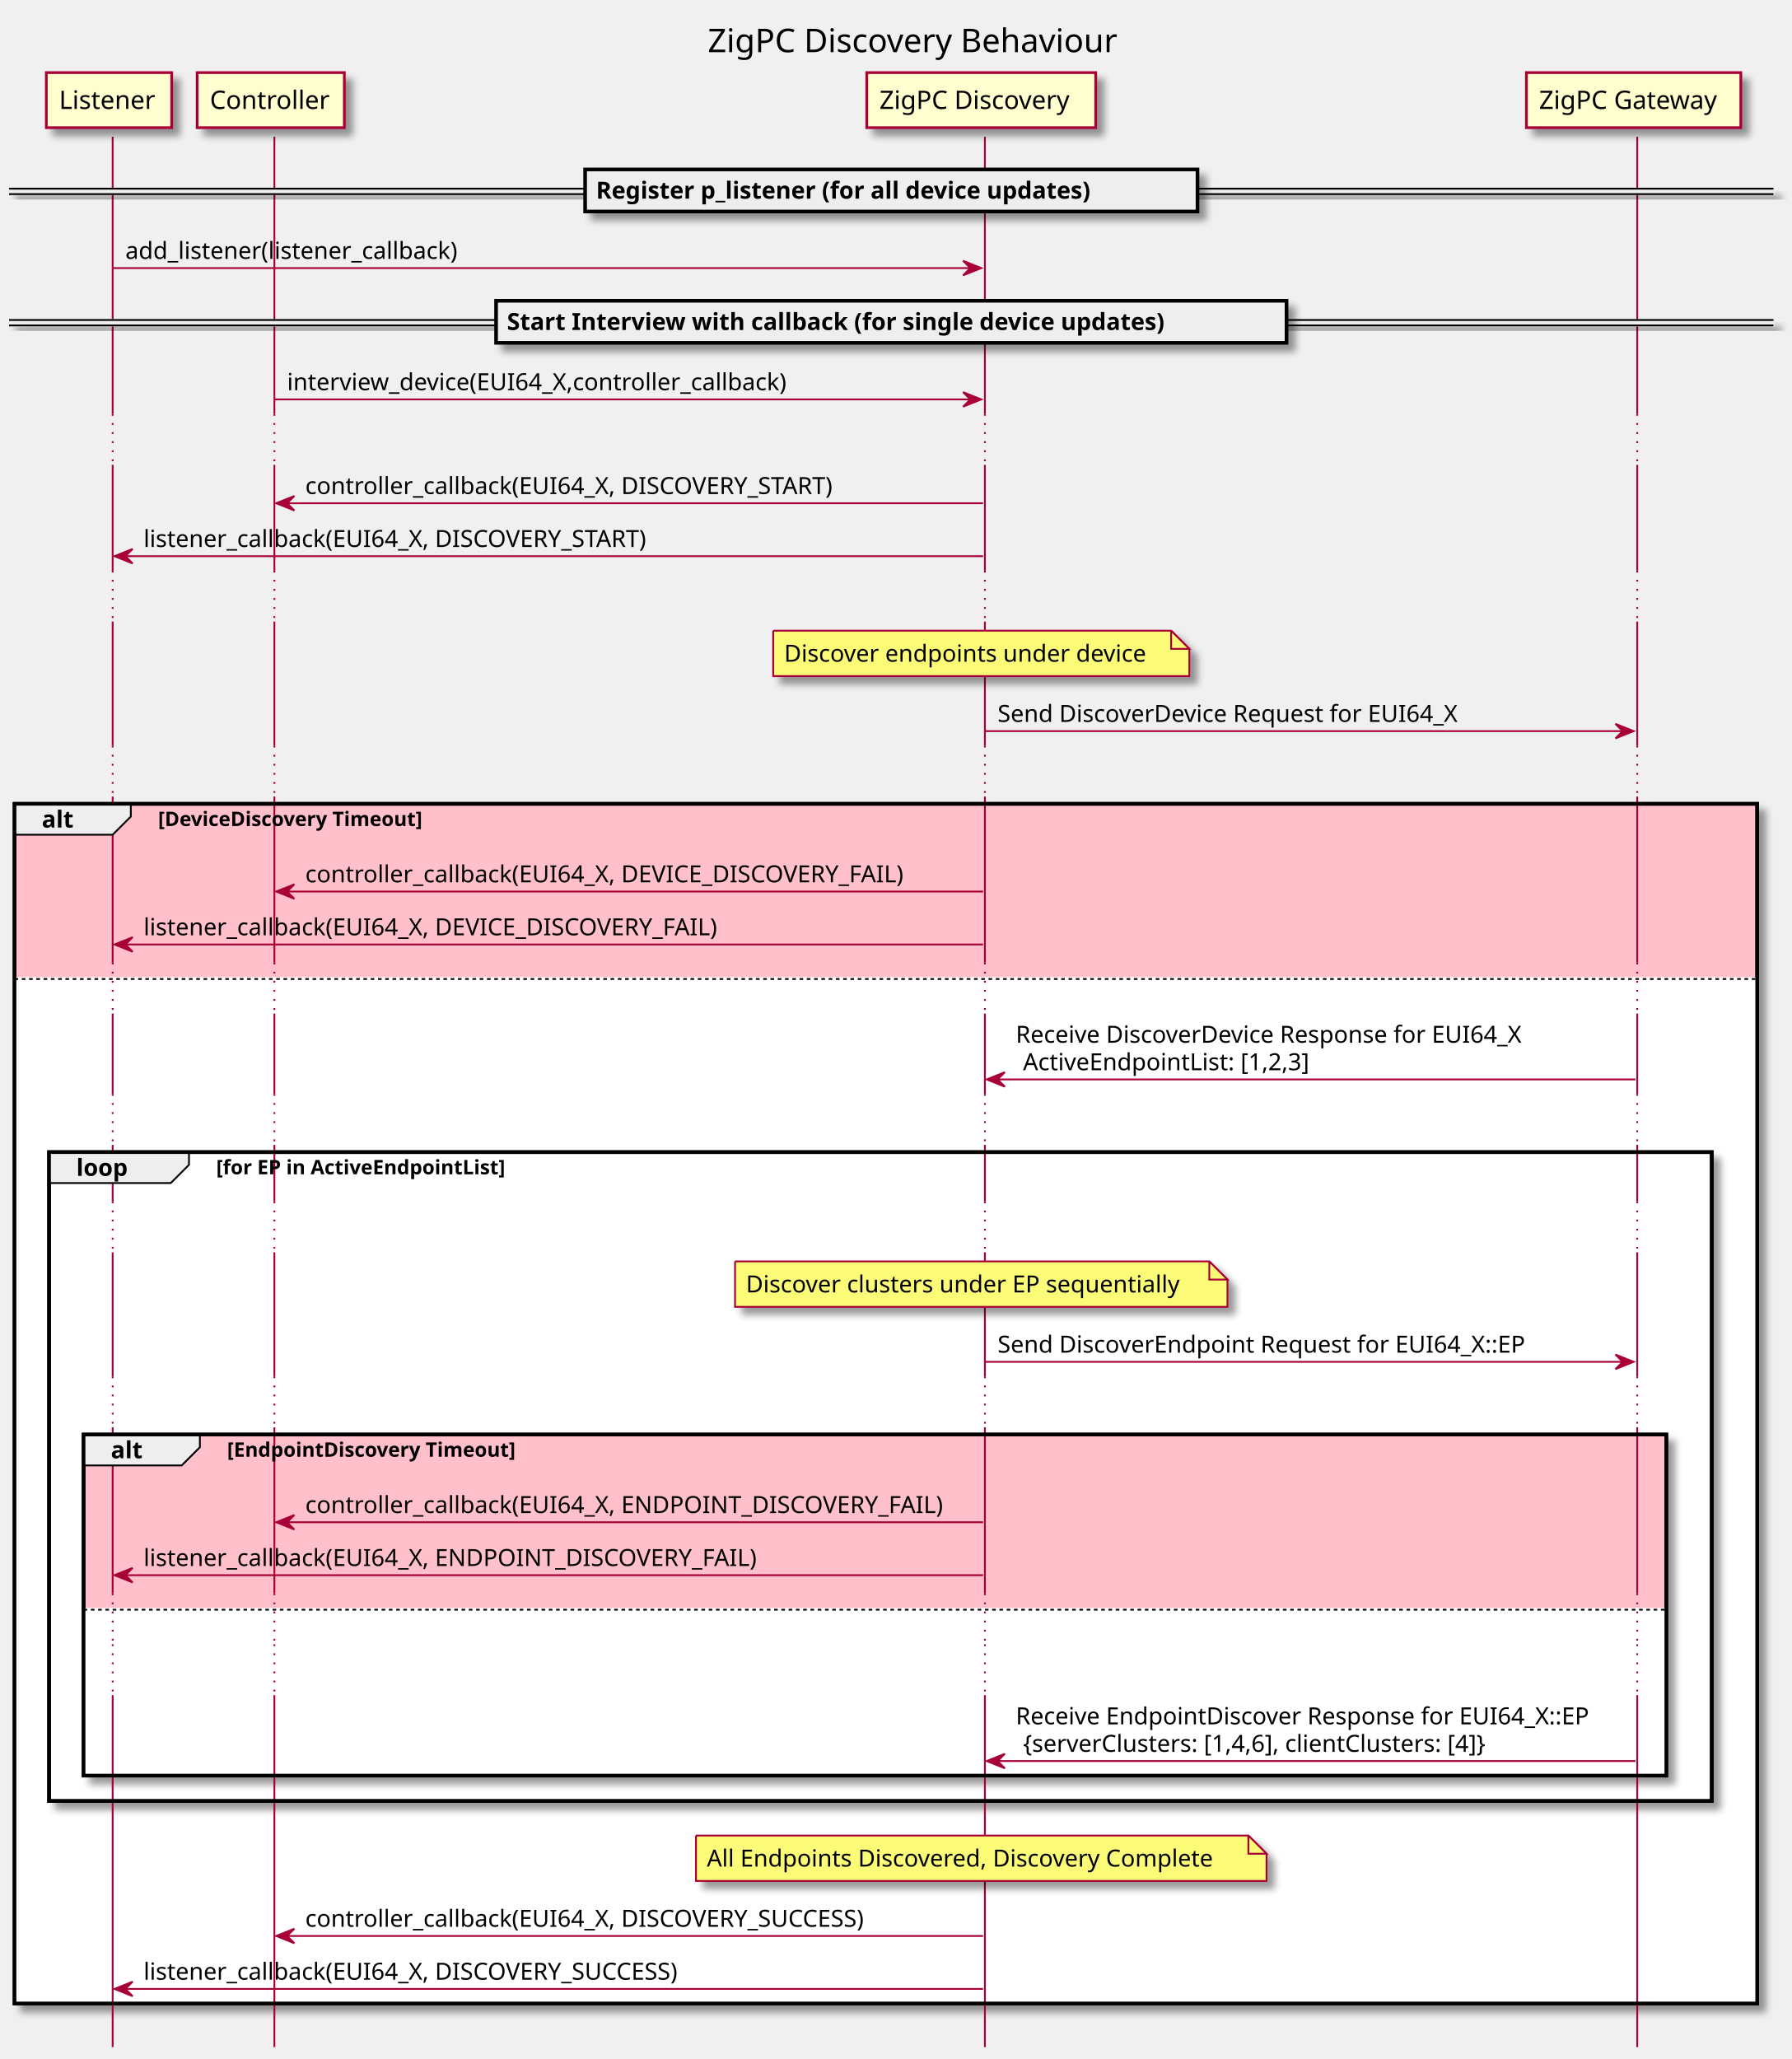
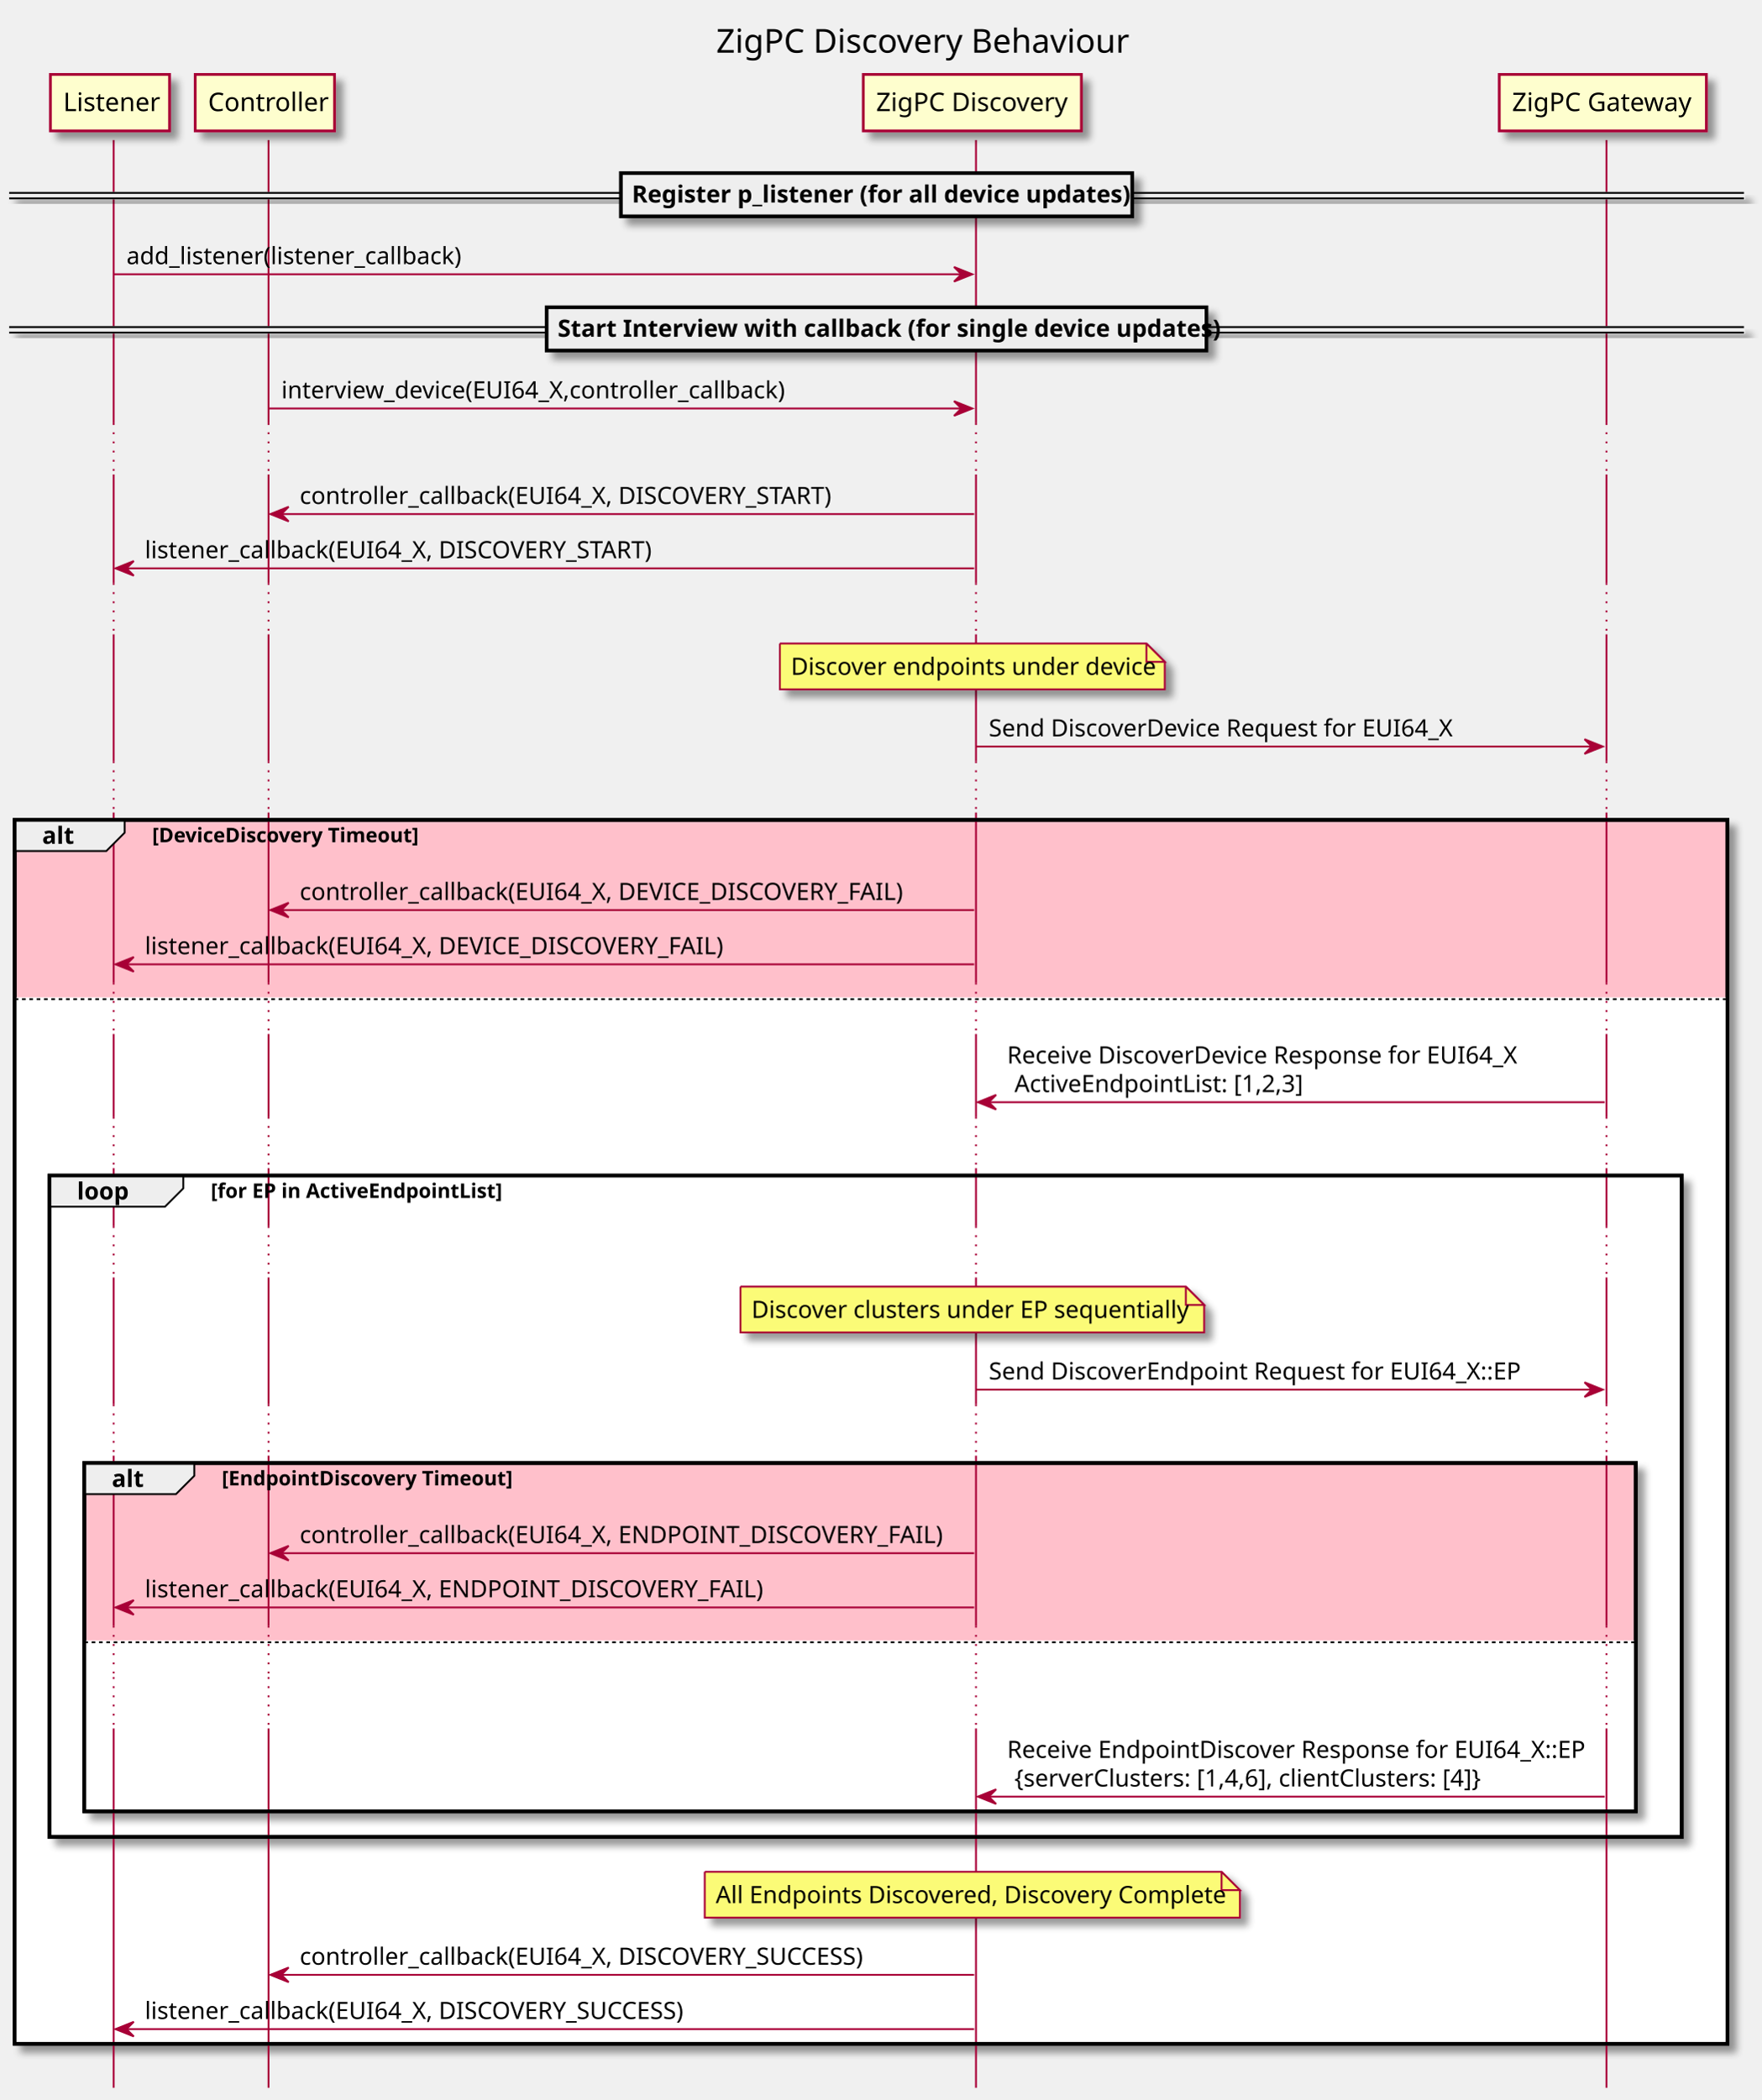
- <svg xmlns="http://www.w3.org/2000/svg" contentScriptType="application/ecmascript" contentStyleType="text/css" height="1133px" preserveAspectRatio="none" style="width:986px;height:1133px;background:#FFFFFF;" version="1.1" viewBox="0 0 986 1133" width="986px" zoomAndPan="magnify">
+ <svg xmlns="http://www.w3.org/2000/svg" contentScriptType="application/ecmascript" contentStyleType="text/css" height="1145px" preserveAspectRatio="none" style="width:961px;height:1145px;background:#FFFFFF;" version="1.1" viewBox="0 0 961 1145" width="961px" zoomAndPan="magnify">
  <defs>
    <filter height="300%" id="fnkoypq2m9jnh" width="300%" x="-1" y="-1">
      <feGaussianBlur result="blurOut" stdDeviation="2.0" />
      <feColorMatrix in="blurOut" result="blurOut2" type="matrix" values="0 0 0 0 0 0 0 0 0 0 0 0 0 0 0 0 0 0 .4 0" />
      <feOffset dx="4.0" dy="4.0" in="blurOut2" result="blurOut3" />
      <feBlend in="SourceGraphic" in2="blurOut3" mode="normal" />
    </filter>
  </defs>
  <g>
-     <text fill="#000000" font-family="sans-serif" font-size="18" lengthAdjust="spacing" textLength="243" x="389.5" y="28.708">ZigPC Discovery Behaviour</text>
-     <rect fill="#FFC0CB" filter="url(#fnkoypq2m9jnh)" height="660.125" style="stroke:#000000;stroke-width:2.0;" width="959" x="8" y="442.312" />
-     <rect fill="#FFFFFF" height="564.727" style="stroke:none;stroke-width:1.0;" width="959" x="8" y="537.711" />
-     <rect fill="#FFFFFF" filter="url(#fnkoypq2m9jnh)" height="357.062" style="stroke:#000000;stroke-width:2.0;" width="915" x="27" y="633.977" />
-     <rect fill="#FFC0CB" filter="url(#fnkoypq2m9jnh)" height="187.664" style="stroke:#000000;stroke-width:2.0;" width="871" x="46" y="789.375" />
-     <rect fill="#FFFFFF" height="92.266" style="stroke:none;stroke-width:1.0;" width="871" x="46" y="884.773" />
-     <line style="stroke:#A80036;stroke-width:1.0;" x1="62" x2="62" y1="75.25" y2="227.781" />
-     <line style="stroke:#A80036;stroke-width:1.0;stroke-dasharray:1.0,4.0;" x1="62" x2="62" y1="227.781" y2="255.781" />
-     <line style="stroke:#A80036;stroke-width:1.0;" x1="62" x2="62" y1="255.781" y2="314.047" />
-     <line style="stroke:#A80036;stroke-width:1.0;stroke-dasharray:1.0,4.0;" x1="62" x2="62" y1="314.047" y2="342.047" />
-     <line style="stroke:#A80036;stroke-width:1.0;" x1="62" x2="62" y1="342.047" y2="410.312" />
-     <line style="stroke:#A80036;stroke-width:1.0;stroke-dasharray:1.0,4.0;" x1="62" x2="62" y1="410.312" y2="438.312" />
-     <line style="stroke:#A80036;stroke-width:1.0;" x1="62" x2="62" y1="438.312" y2="529.711" />
-     <line style="stroke:#A80036;stroke-width:1.0;stroke-dasharray:1.0,4.0;" x1="62" x2="62" y1="529.711" y2="557.711" />
-     <line style="stroke:#A80036;stroke-width:1.0;" x1="62" x2="62" y1="557.711" y2="601.977" />
-     <line style="stroke:#A80036;stroke-width:1.0;stroke-dasharray:1.0,4.0;" x1="62" x2="62" y1="601.977" y2="629.977" />
-     <line style="stroke:#A80036;stroke-width:1.0;" x1="62" x2="62" y1="629.977" y2="661.109" />
-     <line style="stroke:#A80036;stroke-width:1.0;stroke-dasharray:1.0,4.0;" x1="62" x2="62" y1="661.109" y2="689.109" />
-     <line style="stroke:#A80036;stroke-width:1.0;" x1="62" x2="62" y1="689.109" y2="757.375" />
-     <line style="stroke:#A80036;stroke-width:1.0;stroke-dasharray:1.0,4.0;" x1="62" x2="62" y1="757.375" y2="785.375" />
-     <line style="stroke:#A80036;stroke-width:1.0;" x1="62" x2="62" y1="785.375" y2="876.773" />
-     <line style="stroke:#A80036;stroke-width:1.0;stroke-dasharray:1.0,4.0;" x1="62" x2="62" y1="876.773" y2="904.773" />
-     <line style="stroke:#A80036;stroke-width:1.0;stroke-dasharray:1.0,4.0;" x1="62" x2="62" y1="904.773" y2="932.773" />
-     <line style="stroke:#A80036;stroke-width:1.0;" x1="62" x2="62" y1="932.773" y2="1126.438" />
-     <line style="stroke:#A80036;stroke-width:1.0;" x1="151" x2="151" y1="75.25" y2="227.781" />
-     <line style="stroke:#A80036;stroke-width:1.0;stroke-dasharray:1.0,4.0;" x1="151" x2="151" y1="227.781" y2="255.781" />
-     <line style="stroke:#A80036;stroke-width:1.0;" x1="151" x2="151" y1="255.781" y2="314.047" />
-     <line style="stroke:#A80036;stroke-width:1.0;stroke-dasharray:1.0,4.0;" x1="151" x2="151" y1="314.047" y2="342.047" />
-     <line style="stroke:#A80036;stroke-width:1.0;" x1="151" x2="151" y1="342.047" y2="410.312" />
-     <line style="stroke:#A80036;stroke-width:1.0;stroke-dasharray:1.0,4.0;" x1="151" x2="151" y1="410.312" y2="438.312" />
-     <line style="stroke:#A80036;stroke-width:1.0;" x1="151" x2="151" y1="438.312" y2="529.711" />
-     <line style="stroke:#A80036;stroke-width:1.0;stroke-dasharray:1.0,4.0;" x1="151" x2="151" y1="529.711" y2="557.711" />
-     <line style="stroke:#A80036;stroke-width:1.0;" x1="151" x2="151" y1="557.711" y2="601.977" />
-     <line style="stroke:#A80036;stroke-width:1.0;stroke-dasharray:1.0,4.0;" x1="151" x2="151" y1="601.977" y2="629.977" />
-     <line style="stroke:#A80036;stroke-width:1.0;" x1="151" x2="151" y1="629.977" y2="661.109" />
-     <line style="stroke:#A80036;stroke-width:1.0;stroke-dasharray:1.0,4.0;" x1="151" x2="151" y1="661.109" y2="689.109" />
-     <line style="stroke:#A80036;stroke-width:1.0;" x1="151" x2="151" y1="689.109" y2="757.375" />
-     <line style="stroke:#A80036;stroke-width:1.0;stroke-dasharray:1.0,4.0;" x1="151" x2="151" y1="757.375" y2="785.375" />
-     <line style="stroke:#A80036;stroke-width:1.0;" x1="151" x2="151" y1="785.375" y2="876.773" />
-     <line style="stroke:#A80036;stroke-width:1.0;stroke-dasharray:1.0,4.0;" x1="151" x2="151" y1="876.773" y2="904.773" />
-     <line style="stroke:#A80036;stroke-width:1.0;stroke-dasharray:1.0,4.0;" x1="151" x2="151" y1="904.773" y2="932.773" />
-     <line style="stroke:#A80036;stroke-width:1.0;" x1="151" x2="151" y1="932.773" y2="1126.438" />
-     <line style="stroke:#A80036;stroke-width:1.0;" x1="542" x2="542" y1="75.25" y2="227.781" />
-     <line style="stroke:#A80036;stroke-width:1.0;stroke-dasharray:1.0,4.0;" x1="542" x2="542" y1="227.781" y2="255.781" />
-     <line style="stroke:#A80036;stroke-width:1.0;" x1="542" x2="542" y1="255.781" y2="314.047" />
-     <line style="stroke:#A80036;stroke-width:1.0;stroke-dasharray:1.0,4.0;" x1="542" x2="542" y1="314.047" y2="342.047" />
-     <line style="stroke:#A80036;stroke-width:1.0;" x1="542" x2="542" y1="342.047" y2="410.312" />
-     <line style="stroke:#A80036;stroke-width:1.0;stroke-dasharray:1.0,4.0;" x1="542" x2="542" y1="410.312" y2="438.312" />
-     <line style="stroke:#A80036;stroke-width:1.0;" x1="542" x2="542" y1="438.312" y2="529.711" />
-     <line style="stroke:#A80036;stroke-width:1.0;stroke-dasharray:1.0,4.0;" x1="542" x2="542" y1="529.711" y2="557.711" />
-     <line style="stroke:#A80036;stroke-width:1.0;" x1="542" x2="542" y1="557.711" y2="601.977" />
-     <line style="stroke:#A80036;stroke-width:1.0;stroke-dasharray:1.0,4.0;" x1="542" x2="542" y1="601.977" y2="629.977" />
-     <line style="stroke:#A80036;stroke-width:1.0;" x1="542" x2="542" y1="629.977" y2="661.109" />
-     <line style="stroke:#A80036;stroke-width:1.0;stroke-dasharray:1.0,4.0;" x1="542" x2="542" y1="661.109" y2="689.109" />
-     <line style="stroke:#A80036;stroke-width:1.0;" x1="542" x2="542" y1="689.109" y2="757.375" />
-     <line style="stroke:#A80036;stroke-width:1.0;stroke-dasharray:1.0,4.0;" x1="542" x2="542" y1="757.375" y2="785.375" />
-     <line style="stroke:#A80036;stroke-width:1.0;" x1="542" x2="542" y1="785.375" y2="876.773" />
-     <line style="stroke:#A80036;stroke-width:1.0;stroke-dasharray:1.0,4.0;" x1="542" x2="542" y1="876.773" y2="904.773" />
-     <line style="stroke:#A80036;stroke-width:1.0;stroke-dasharray:1.0,4.0;" x1="542" x2="542" y1="904.773" y2="932.773" />
-     <line style="stroke:#A80036;stroke-width:1.0;" x1="542" x2="542" y1="932.773" y2="1126.438" />
-     <line style="stroke:#A80036;stroke-width:1.0;" x1="901" x2="901" y1="75.25" y2="227.781" />
-     <line style="stroke:#A80036;stroke-width:1.0;stroke-dasharray:1.0,4.0;" x1="901" x2="901" y1="227.781" y2="255.781" />
-     <line style="stroke:#A80036;stroke-width:1.0;" x1="901" x2="901" y1="255.781" y2="314.047" />
-     <line style="stroke:#A80036;stroke-width:1.0;stroke-dasharray:1.0,4.0;" x1="901" x2="901" y1="314.047" y2="342.047" />
-     <line style="stroke:#A80036;stroke-width:1.0;" x1="901" x2="901" y1="342.047" y2="410.312" />
-     <line style="stroke:#A80036;stroke-width:1.0;stroke-dasharray:1.0,4.0;" x1="901" x2="901" y1="410.312" y2="438.312" />
-     <line style="stroke:#A80036;stroke-width:1.0;" x1="901" x2="901" y1="438.312" y2="529.711" />
-     <line style="stroke:#A80036;stroke-width:1.0;stroke-dasharray:1.0,4.0;" x1="901" x2="901" y1="529.711" y2="557.711" />
-     <line style="stroke:#A80036;stroke-width:1.0;" x1="901" x2="901" y1="557.711" y2="601.977" />
-     <line style="stroke:#A80036;stroke-width:1.0;stroke-dasharray:1.0,4.0;" x1="901" x2="901" y1="601.977" y2="629.977" />
-     <line style="stroke:#A80036;stroke-width:1.0;" x1="901" x2="901" y1="629.977" y2="661.109" />
-     <line style="stroke:#A80036;stroke-width:1.0;stroke-dasharray:1.0,4.0;" x1="901" x2="901" y1="661.109" y2="689.109" />
-     <line style="stroke:#A80036;stroke-width:1.0;" x1="901" x2="901" y1="689.109" y2="757.375" />
-     <line style="stroke:#A80036;stroke-width:1.0;stroke-dasharray:1.0,4.0;" x1="901" x2="901" y1="757.375" y2="785.375" />
-     <line style="stroke:#A80036;stroke-width:1.0;" x1="901" x2="901" y1="785.375" y2="876.773" />
-     <line style="stroke:#A80036;stroke-width:1.0;stroke-dasharray:1.0,4.0;" x1="901" x2="901" y1="876.773" y2="904.773" />
-     <line style="stroke:#A80036;stroke-width:1.0;stroke-dasharray:1.0,4.0;" x1="901" x2="901" y1="904.773" y2="932.773" />
-     <line style="stroke:#A80036;stroke-width:1.0;" x1="901" x2="901" y1="932.773" y2="1126.438" />
-     <rect fill="#FEFECE" filter="url(#fnkoypq2m9jnh)" height="30.297" style="stroke:#A80036;stroke-width:1.5;" width="69" x="25.5" y="39.953" />
-     <text fill="#000000" font-family="sans-serif" font-size="14" lengthAdjust="spacing" textLength="55" x="32.5" y="59.948">Listener</text>
-     <rect fill="#FEFECE" filter="url(#fnkoypq2m9jnh)" height="30.297" style="stroke:#A80036;stroke-width:1.5;" width="81" x="108.5" y="39.953" />
-     <text fill="#000000" font-family="sans-serif" font-size="14" lengthAdjust="spacing" textLength="67" x="115.5" y="59.948">Controller</text>
-     <rect fill="#FEFECE" filter="url(#fnkoypq2m9jnh)" height="30.297" style="stroke:#A80036;stroke-width:1.5;" width="126" x="477" y="39.953" />
-     <text fill="#000000" font-family="sans-serif" font-size="14" lengthAdjust="spacing" textLength="112" x="484" y="59.948">ZigPC Discovery</text>
-     <rect fill="#FEFECE" filter="url(#fnkoypq2m9jnh)" height="30.297" style="stroke:#A80036;stroke-width:1.5;" width="118" x="840" y="39.953" />
-     <text fill="#000000" font-family="sans-serif" font-size="14" lengthAdjust="spacing" textLength="104" x="847" y="59.948">ZigPC Gateway</text>
-     <rect fill="#EEEEEE" filter="url(#fnkoypq2m9jnh)" height="3" style="stroke:#EEEEEE;stroke-width:1.0;" width="971" x="5" y="103.816" />
-     <line style="stroke:#000000;stroke-width:1.0;" x1="5" x2="976" y1="103.816" y2="103.816" />
-     <line style="stroke:#000000;stroke-width:1.0;" x1="5" x2="976" y1="106.816" y2="106.816" />
-     <rect fill="#EEEEEE" filter="url(#fnkoypq2m9jnh)" height="23.133" style="stroke:#000000;stroke-width:2.0;" width="337" x="322" y="93.25" />
-     <text fill="#000000" font-family="sans-serif" font-size="13" font-weight="bold" lengthAdjust="spacing" textLength="318" x="328" y="109.317">Register p_listener (for all device updates)</text>
-     <polygon fill="#A80036" points="530,143.516,540,147.516,530,151.516,534,147.516" style="stroke:#A80036;stroke-width:1.0;" />
-     <line style="stroke:#A80036;stroke-width:1.0;" x1="62" x2="536" y1="147.516" y2="147.516" />
-     <text fill="#000000" font-family="sans-serif" font-size="13" lengthAdjust="spacing" textLength="193" x="69" y="142.45">add_listener(listener_callback)</text>
-     <rect fill="#EEEEEE" filter="url(#fnkoypq2m9jnh)" height="3" style="stroke:#EEEEEE;stroke-width:1.0;" width="971" x="5" y="176.082" />
-     <line style="stroke:#000000;stroke-width:1.0;" x1="5" x2="976" y1="176.082" y2="176.082" />
-     <line style="stroke:#000000;stroke-width:1.0;" x1="5" x2="976" y1="179.082" y2="179.082" />
-     <rect fill="#EEEEEE" filter="url(#fnkoypq2m9jnh)" height="23.133" style="stroke:#000000;stroke-width:2.0;" width="435" x="273" y="165.516" />
-     <text fill="#000000" font-family="sans-serif" font-size="13" font-weight="bold" lengthAdjust="spacing" textLength="416" x="279" y="181.583">Start Interview with callback (for single device updates)</text>
-     <polygon fill="#A80036" points="530,215.781,540,219.781,530,223.781,534,219.781" style="stroke:#A80036;stroke-width:1.0;" />
-     <line style="stroke:#A80036;stroke-width:1.0;" x1="151" x2="536" y1="219.781" y2="219.781" />
-     <text fill="#000000" font-family="sans-serif" font-size="13" lengthAdjust="spacing" textLength="288" x="158" y="214.715">interview_device(EUI64_X,controller_callback)</text>
-     <polygon fill="#A80036" points="162,272.914,152,276.914,162,280.914,158,276.914" style="stroke:#A80036;stroke-width:1.0;" />
-     <line style="stroke:#A80036;stroke-width:1.0;" x1="156" x2="541" y1="276.914" y2="276.914" />
-     <text fill="#000000" font-family="sans-serif" font-size="13" lengthAdjust="spacing" textLength="308" x="168" y="271.848">controller_callback(EUI64_X, DISCOVERY_START)</text>
-     <polygon fill="#A80036" points="73,302.047,63,306.047,73,310.047,69,306.047" style="stroke:#A80036;stroke-width:1.0;" />
-     <line style="stroke:#A80036;stroke-width:1.0;" x1="67" x2="541" y1="306.047" y2="306.047" />
-     <text fill="#000000" font-family="sans-serif" font-size="13" lengthAdjust="spacing" textLength="295" x="79" y="300.981">listener_callback(EUI64_X, DISCOVERY_START)</text>
-     <path d="M425.5,347.047 L425.5,372.047 L654.5,372.047 L654.5,357.047 L644.5,347.047 L425.5,347.047 " fill="#FBFB77" filter="url(#fnkoypq2m9jnh)" style="stroke:#A80036;stroke-width:1.0;" />
-     <path d="M644.5,347.047 L644.5,357.047 L654.5,357.047 L644.5,347.047 " fill="#FBFB77" style="stroke:#A80036;stroke-width:1.0;" />
-     <text fill="#000000" font-family="sans-serif" font-size="13" lengthAdjust="spacing" textLength="208" x="431.5" y="364.114">Discover endpoints under device</text>
-     <polygon fill="#A80036" points="889,398.312,899,402.312,889,406.312,893,402.312" style="stroke:#A80036;stroke-width:1.0;" />
-     <line style="stroke:#A80036;stroke-width:1.0;" x1="542" x2="895" y1="402.312" y2="402.312" />
-     <text fill="#000000" font-family="sans-serif" font-size="13" lengthAdjust="spacing" textLength="268" x="549" y="397.247">Send DiscoverDevice Request for EUI64_X</text>
-     <path d="M8,442.312 L72,442.312 L72,449.312 L62,459.312 L8,459.312 L8,442.312 " fill="#EEEEEE" style="stroke:#000000;stroke-width:1.0;" />
-     <rect fill="none" height="660.125" style="stroke:#000000;stroke-width:2.0;" width="959" x="8" y="442.312" />
-     <text fill="#000000" font-family="sans-serif" font-size="13" font-weight="bold" lengthAdjust="spacing" textLength="19" x="23" y="455.379">alt</text>
-     <text fill="#000000" font-family="sans-serif" font-size="11" font-weight="bold" lengthAdjust="spacing" textLength="171" x="87" y="454.523">[DeviceDiscovery Timeout]</text>
-     <line style="stroke:#000000;stroke-width:1.0;stroke-dasharray:2.0,2.0;" x1="8" x2="967" y1="538.711" y2="538.711" />
-     <polygon fill="#A80036" points="162,486.578,152,490.578,162,494.578,158,490.578" style="stroke:#A80036;stroke-width:1.0;" />
-     <line style="stroke:#A80036;stroke-width:1.0;" x1="156" x2="541" y1="490.578" y2="490.578" />
-     <text fill="#000000" font-family="sans-serif" font-size="13" lengthAdjust="spacing" textLength="348" x="168" y="485.512">controller_callback(EUI64_X, DEVICE_DISCOVERY_FAIL)</text>
-     <polygon fill="#A80036" points="73,515.711,63,519.711,73,523.711,69,519.711" style="stroke:#A80036;stroke-width:1.0;" />
-     <line style="stroke:#A80036;stroke-width:1.0;" x1="67" x2="541" y1="519.711" y2="519.711" />
-     <text fill="#000000" font-family="sans-serif" font-size="13" lengthAdjust="spacing" textLength="335" x="79" y="514.645">listener_callback(EUI64_X, DEVICE_DISCOVERY_FAIL)</text>
-     <polygon fill="#A80036" points="553,589.977,543,593.977,553,597.977,549,593.977" style="stroke:#A80036;stroke-width:1.0;" />
-     <line style="stroke:#A80036;stroke-width:1.0;" x1="547" x2="900" y1="593.977" y2="593.977" />
-     <text fill="#000000" font-family="sans-serif" font-size="13" lengthAdjust="spacing" textLength="294" x="559" y="573.778">Receive DiscoverDevice Response for EUI64_X</text>
-     <text fill="#000000" font-family="sans-serif" font-size="13" lengthAdjust="spacing" textLength="167" x="563" y="588.911">ActiveEndpointList: [1,2,3]</text>
-     <path d="M27,633.977 L104,633.977 L104,640.977 L94,650.977 L27,650.977 L27,633.977 " fill="#EEEEEE" style="stroke:#000000;stroke-width:1.0;" />
-     <rect fill="none" height="357.062" style="stroke:#000000;stroke-width:2.0;" width="915" x="27" y="633.977" />
-     <text fill="#000000" font-family="sans-serif" font-size="13" font-weight="bold" lengthAdjust="spacing" textLength="32" x="42" y="647.043">loop</text>
-     <text fill="#000000" font-family="sans-serif" font-size="11" font-weight="bold" lengthAdjust="spacing" textLength="187" x="119" y="646.187">[for EP in ActiveEndpointList]</text>
-     <path d="M404.5,694.109 L404.5,719.109 L675.5,719.109 L675.5,704.109 L665.5,694.109 L404.5,694.109 " fill="#FBFB77" filter="url(#fnkoypq2m9jnh)" style="stroke:#A80036;stroke-width:1.0;" />
-     <path d="M665.5,694.109 L665.5,704.109 L675.5,704.109 L665.5,694.109 " fill="#FBFB77" style="stroke:#A80036;stroke-width:1.0;" />
-     <text fill="#000000" font-family="sans-serif" font-size="13" lengthAdjust="spacing" textLength="250" x="410.5" y="711.176">Discover clusters under EP sequentially</text>
-     <polygon fill="#A80036" points="889,745.375,899,749.375,889,753.375,893,749.375" style="stroke:#A80036;stroke-width:1.0;" />
-     <line style="stroke:#A80036;stroke-width:1.0;" x1="542" x2="895" y1="749.375" y2="749.375" />
-     <text fill="#000000" font-family="sans-serif" font-size="13" lengthAdjust="spacing" textLength="305" x="549" y="744.309">Send DiscoverEndpoint Request for EUI64_X::EP</text>
-     <path d="M46,789.375 L110,789.375 L110,796.375 L100,806.375 L46,806.375 L46,789.375 " fill="#EEEEEE" style="stroke:#000000;stroke-width:1.0;" />
-     <rect fill="none" height="187.664" style="stroke:#000000;stroke-width:2.0;" width="871" x="46" y="789.375" />
-     <text fill="#000000" font-family="sans-serif" font-size="13" font-weight="bold" lengthAdjust="spacing" textLength="19" x="61" y="802.442">alt</text>
-     <text fill="#000000" font-family="sans-serif" font-size="11" font-weight="bold" lengthAdjust="spacing" textLength="185" x="125" y="801.585">[EndpointDiscovery Timeout]</text>
-     <line style="stroke:#000000;stroke-width:1.0;stroke-dasharray:2.0,2.0;" x1="46" x2="917" y1="885.773" y2="885.773" />
-     <polygon fill="#A80036" points="162,833.641,152,837.641,162,841.641,158,837.641" style="stroke:#A80036;stroke-width:1.0;" />
-     <line style="stroke:#A80036;stroke-width:1.0;" x1="156" x2="541" y1="837.641" y2="837.641" />
-     <text fill="#000000" font-family="sans-serif" font-size="13" lengthAdjust="spacing" textLength="367" x="168" y="832.575">controller_callback(EUI64_X, ENDPOINT_DISCOVERY_FAIL)</text>
-     <polygon fill="#A80036" points="73,862.773,63,866.773,73,870.773,69,866.773" style="stroke:#A80036;stroke-width:1.0;" />
-     <line style="stroke:#A80036;stroke-width:1.0;" x1="67" x2="541" y1="866.773" y2="866.773" />
-     <text fill="#000000" font-family="sans-serif" font-size="13" lengthAdjust="spacing" textLength="354" x="79" y="861.707">listener_callback(EUI64_X, ENDPOINT_DISCOVERY_FAIL)</text>
-     <polygon fill="#A80036" points="553,965.039,543,969.039,553,973.039,549,969.039" style="stroke:#A80036;stroke-width:1.0;" />
-     <line style="stroke:#A80036;stroke-width:1.0;" x1="547" x2="900" y1="969.039" y2="969.039" />
-     <text fill="#000000" font-family="sans-serif" font-size="13" lengthAdjust="spacing" textLength="331" x="559" y="948.84">Receive EndpointDiscover Response for EUI64_X::EP</text>
-     <text fill="#000000" font-family="sans-serif" font-size="13" lengthAdjust="spacing" textLength="278" x="563" y="963.973">{serverClusters: [1,4,6], clientClusters: [4]}</text>
-     <path d="M383,1010.039 L383,1035.039 L697,1035.039 L697,1020.039 L687,1010.039 L383,1010.039 " fill="#FBFB77" filter="url(#fnkoypq2m9jnh)" style="stroke:#A80036;stroke-width:1.0;" />
-     <path d="M687,1010.039 L687,1020.039 L697,1020.039 L687,1010.039 " fill="#FBFB77" style="stroke:#A80036;stroke-width:1.0;" />
-     <text fill="#000000" font-family="sans-serif" font-size="13" lengthAdjust="spacing" textLength="293" x="389" y="1027.106">All Endpoints Discovered, Discovery Complete</text>
-     <polygon fill="#A80036" points="162,1061.305,152,1065.305,162,1069.305,158,1065.305" style="stroke:#A80036;stroke-width:1.0;" />
-     <line style="stroke:#A80036;stroke-width:1.0;" x1="156" x2="541" y1="1065.305" y2="1065.305" />
-     <text fill="#000000" font-family="sans-serif" font-size="13" lengthAdjust="spacing" textLength="331" x="168" y="1060.239">controller_callback(EUI64_X, DISCOVERY_SUCCESS)</text>
-     <polygon fill="#A80036" points="73,1090.438,63,1094.438,73,1098.438,69,1094.438" style="stroke:#A80036;stroke-width:1.0;" />
-     <line style="stroke:#A80036;stroke-width:1.0;" x1="67" x2="541" y1="1094.438" y2="1094.438" />
-     <text fill="#000000" font-family="sans-serif" font-size="13" lengthAdjust="spacing" textLength="318" x="79" y="1089.372">listener_callback(EUI64_X, DISCOVERY_SUCCESS)</text>
+     <text fill="#000000" font-family="sans-serif" font-size="18" lengthAdjust="spacing" textLength="220" x="390.75" y="28.722">ZigPC Discovery Behaviour</text>
+     <rect fill="#FFC0CB" filter="url(#fnkoypq2m9jnh)" height="667.6" style="stroke:#000000;stroke-width:2.0;" width="934.5" x="8" y="447.2" />
+     <rect fill="#FFFFFF" height="570.8" style="stroke:none;stroke-width:1.0;" width="934.5" x="8" y="544" />
+     <rect fill="#FFFFFF" filter="url(#fnkoypq2m9jnh)" height="360.8" style="stroke:#000000;stroke-width:2.0;" width="890.5" x="27" y="641.2" />
+     <rect fill="#FFC0CB" filter="url(#fnkoypq2m9jnh)" height="190" style="stroke:#000000;stroke-width:2.0;" width="846.5" x="46" y="798" />
+     <rect fill="#FFFFFF" height="93.2" style="stroke:none;stroke-width:1.0;" width="846.5" x="46" y="894.8" />
+     <line style="stroke:#A80036;stroke-width:1.0;" x1="62" x2="62" y1="76.4" y2="230.8" />
+     <line style="stroke:#A80036;stroke-width:1.0;stroke-dasharray:1.0,4.0;" x1="62" x2="62" y1="230.8" y2="258.8" />
+     <line style="stroke:#A80036;stroke-width:1.0;" x1="62" x2="62" y1="258.8" y2="318" />
+     <line style="stroke:#A80036;stroke-width:1.0;stroke-dasharray:1.0,4.0;" x1="62" x2="62" y1="318" y2="346" />
+     <line style="stroke:#A80036;stroke-width:1.0;" x1="62" x2="62" y1="346" y2="415.2" />
+     <line style="stroke:#A80036;stroke-width:1.0;stroke-dasharray:1.0,4.0;" x1="62" x2="62" y1="415.2" y2="443.2" />
+     <line style="stroke:#A80036;stroke-width:1.0;" x1="62" x2="62" y1="443.2" y2="536" />
+     <line style="stroke:#A80036;stroke-width:1.0;stroke-dasharray:1.0,4.0;" x1="62" x2="62" y1="536" y2="564" />
+     <line style="stroke:#A80036;stroke-width:1.0;" x1="62" x2="62" y1="564" y2="609.2" />
+     <line style="stroke:#A80036;stroke-width:1.0;stroke-dasharray:1.0,4.0;" x1="62" x2="62" y1="609.2" y2="637.2" />
+     <line style="stroke:#A80036;stroke-width:1.0;" x1="62" x2="62" y1="637.2" y2="668.8" />
+     <line style="stroke:#A80036;stroke-width:1.0;stroke-dasharray:1.0,4.0;" x1="62" x2="62" y1="668.8" y2="696.8" />
+     <line style="stroke:#A80036;stroke-width:1.0;" x1="62" x2="62" y1="696.8" y2="766" />
+     <line style="stroke:#A80036;stroke-width:1.0;stroke-dasharray:1.0,4.0;" x1="62" x2="62" y1="766" y2="794" />
+     <line style="stroke:#A80036;stroke-width:1.0;" x1="62" x2="62" y1="794" y2="886.8" />
+     <line style="stroke:#A80036;stroke-width:1.0;stroke-dasharray:1.0,4.0;" x1="62" x2="62" y1="886.8" y2="914.8" />
+     <line style="stroke:#A80036;stroke-width:1.0;stroke-dasharray:1.0,4.0;" x1="62" x2="62" y1="914.8" y2="942.8" />
+     <line style="stroke:#A80036;stroke-width:1.0;" x1="62" x2="62" y1="942.8" y2="1138.8" />
+     <line style="stroke:#A80036;stroke-width:1.0;" x1="146.5" x2="146.5" y1="76.4" y2="230.8" />
+     <line style="stroke:#A80036;stroke-width:1.0;stroke-dasharray:1.0,4.0;" x1="146.5" x2="146.5" y1="230.8" y2="258.8" />
+     <line style="stroke:#A80036;stroke-width:1.0;" x1="146.5" x2="146.5" y1="258.8" y2="318" />
+     <line style="stroke:#A80036;stroke-width:1.0;stroke-dasharray:1.0,4.0;" x1="146.5" x2="146.5" y1="318" y2="346" />
+     <line style="stroke:#A80036;stroke-width:1.0;" x1="146.5" x2="146.5" y1="346" y2="415.2" />
+     <line style="stroke:#A80036;stroke-width:1.0;stroke-dasharray:1.0,4.0;" x1="146.5" x2="146.5" y1="415.2" y2="443.2" />
+     <line style="stroke:#A80036;stroke-width:1.0;" x1="146.5" x2="146.5" y1="443.2" y2="536" />
+     <line style="stroke:#A80036;stroke-width:1.0;stroke-dasharray:1.0,4.0;" x1="146.5" x2="146.5" y1="536" y2="564" />
+     <line style="stroke:#A80036;stroke-width:1.0;" x1="146.5" x2="146.5" y1="564" y2="609.2" />
+     <line style="stroke:#A80036;stroke-width:1.0;stroke-dasharray:1.0,4.0;" x1="146.5" x2="146.5" y1="609.2" y2="637.2" />
+     <line style="stroke:#A80036;stroke-width:1.0;" x1="146.5" x2="146.5" y1="637.2" y2="668.8" />
+     <line style="stroke:#A80036;stroke-width:1.0;stroke-dasharray:1.0,4.0;" x1="146.5" x2="146.5" y1="668.8" y2="696.8" />
+     <line style="stroke:#A80036;stroke-width:1.0;" x1="146.5" x2="146.5" y1="696.8" y2="766" />
+     <line style="stroke:#A80036;stroke-width:1.0;stroke-dasharray:1.0,4.0;" x1="146.5" x2="146.5" y1="766" y2="794" />
+     <line style="stroke:#A80036;stroke-width:1.0;" x1="146.5" x2="146.5" y1="794" y2="886.8" />
+     <line style="stroke:#A80036;stroke-width:1.0;stroke-dasharray:1.0,4.0;" x1="146.5" x2="146.5" y1="886.8" y2="914.8" />
+     <line style="stroke:#A80036;stroke-width:1.0;stroke-dasharray:1.0,4.0;" x1="146.5" x2="146.5" y1="914.8" y2="942.8" />
+     <line style="stroke:#A80036;stroke-width:1.0;" x1="146.5" x2="146.5" y1="942.8" y2="1138.8" />
+     <line style="stroke:#A80036;stroke-width:1.0;" x1="532.5" x2="532.5" y1="76.4" y2="230.8" />
+     <line style="stroke:#A80036;stroke-width:1.0;stroke-dasharray:1.0,4.0;" x1="532.5" x2="532.5" y1="230.8" y2="258.8" />
+     <line style="stroke:#A80036;stroke-width:1.0;" x1="532.5" x2="532.5" y1="258.8" y2="318" />
+     <line style="stroke:#A80036;stroke-width:1.0;stroke-dasharray:1.0,4.0;" x1="532.5" x2="532.5" y1="318" y2="346" />
+     <line style="stroke:#A80036;stroke-width:1.0;" x1="532.5" x2="532.5" y1="346" y2="415.2" />
+     <line style="stroke:#A80036;stroke-width:1.0;stroke-dasharray:1.0,4.0;" x1="532.5" x2="532.5" y1="415.2" y2="443.2" />
+     <line style="stroke:#A80036;stroke-width:1.0;" x1="532.5" x2="532.5" y1="443.2" y2="536" />
+     <line style="stroke:#A80036;stroke-width:1.0;stroke-dasharray:1.0,4.0;" x1="532.5" x2="532.5" y1="536" y2="564" />
+     <line style="stroke:#A80036;stroke-width:1.0;" x1="532.5" x2="532.5" y1="564" y2="609.2" />
+     <line style="stroke:#A80036;stroke-width:1.0;stroke-dasharray:1.0,4.0;" x1="532.5" x2="532.5" y1="609.2" y2="637.2" />
+     <line style="stroke:#A80036;stroke-width:1.0;" x1="532.5" x2="532.5" y1="637.2" y2="668.8" />
+     <line style="stroke:#A80036;stroke-width:1.0;stroke-dasharray:1.0,4.0;" x1="532.5" x2="532.5" y1="668.8" y2="696.8" />
+     <line style="stroke:#A80036;stroke-width:1.0;" x1="532.5" x2="532.5" y1="696.8" y2="766" />
+     <line style="stroke:#A80036;stroke-width:1.0;stroke-dasharray:1.0,4.0;" x1="532.5" x2="532.5" y1="766" y2="794" />
+     <line style="stroke:#A80036;stroke-width:1.0;" x1="532.5" x2="532.5" y1="794" y2="886.8" />
+     <line style="stroke:#A80036;stroke-width:1.0;stroke-dasharray:1.0,4.0;" x1="532.5" x2="532.5" y1="886.8" y2="914.8" />
+     <line style="stroke:#A80036;stroke-width:1.0;stroke-dasharray:1.0,4.0;" x1="532.5" x2="532.5" y1="914.8" y2="942.8" />
+     <line style="stroke:#A80036;stroke-width:1.0;" x1="532.5" x2="532.5" y1="942.8" y2="1138.8" />
+     <line style="stroke:#A80036;stroke-width:1.0;" x1="876.5" x2="876.5" y1="76.4" y2="230.8" />
+     <line style="stroke:#A80036;stroke-width:1.0;stroke-dasharray:1.0,4.0;" x1="876.5" x2="876.5" y1="230.8" y2="258.8" />
+     <line style="stroke:#A80036;stroke-width:1.0;" x1="876.5" x2="876.5" y1="258.8" y2="318" />
+     <line style="stroke:#A80036;stroke-width:1.0;stroke-dasharray:1.0,4.0;" x1="876.5" x2="876.5" y1="318" y2="346" />
+     <line style="stroke:#A80036;stroke-width:1.0;" x1="876.5" x2="876.5" y1="346" y2="415.2" />
+     <line style="stroke:#A80036;stroke-width:1.0;stroke-dasharray:1.0,4.0;" x1="876.5" x2="876.5" y1="415.2" y2="443.2" />
+     <line style="stroke:#A80036;stroke-width:1.0;" x1="876.5" x2="876.5" y1="443.2" y2="536" />
+     <line style="stroke:#A80036;stroke-width:1.0;stroke-dasharray:1.0,4.0;" x1="876.5" x2="876.5" y1="536" y2="564" />
+     <line style="stroke:#A80036;stroke-width:1.0;" x1="876.5" x2="876.5" y1="564" y2="609.2" />
+     <line style="stroke:#A80036;stroke-width:1.0;stroke-dasharray:1.0,4.0;" x1="876.5" x2="876.5" y1="609.2" y2="637.2" />
+     <line style="stroke:#A80036;stroke-width:1.0;" x1="876.5" x2="876.5" y1="637.2" y2="668.8" />
+     <line style="stroke:#A80036;stroke-width:1.0;stroke-dasharray:1.0,4.0;" x1="876.5" x2="876.5" y1="668.8" y2="696.8" />
+     <line style="stroke:#A80036;stroke-width:1.0;" x1="876.5" x2="876.5" y1="696.8" y2="766" />
+     <line style="stroke:#A80036;stroke-width:1.0;stroke-dasharray:1.0,4.0;" x1="876.5" x2="876.5" y1="766" y2="794" />
+     <line style="stroke:#A80036;stroke-width:1.0;" x1="876.5" x2="876.5" y1="794" y2="886.8" />
+     <line style="stroke:#A80036;stroke-width:1.0;stroke-dasharray:1.0,4.0;" x1="876.5" x2="876.5" y1="886.8" y2="914.8" />
+     <line style="stroke:#A80036;stroke-width:1.0;stroke-dasharray:1.0,4.0;" x1="876.5" x2="876.5" y1="914.8" y2="942.8" />
+     <line style="stroke:#A80036;stroke-width:1.0;" x1="876.5" x2="876.5" y1="942.8" y2="1138.8" />
+     <rect fill="#FEFECE" filter="url(#fnkoypq2m9jnh)" height="30.8" style="stroke:#A80036;stroke-width:1.5;" width="65" x="27.5" y="40.6" />
+     <text fill="#000000" font-family="sans-serif" font-size="14" lengthAdjust="spacing" textLength="51" x="34.5" y="60.606">Listener</text>
+     <rect fill="#FEFECE" filter="url(#fnkoypq2m9jnh)" height="30.8" style="stroke:#A80036;stroke-width:1.5;" width="76" x="106.5" y="40.6" />
+     <text fill="#000000" font-family="sans-serif" font-size="14" lengthAdjust="spacing" textLength="62" x="113.5" y="60.606">Controller</text>
+     <rect fill="#FEFECE" filter="url(#fnkoypq2m9jnh)" height="30.8" style="stroke:#A80036;stroke-width:1.5;" width="119" x="471" y="40.6" />
+     <text fill="#000000" font-family="sans-serif" font-size="14" lengthAdjust="spacing" textLength="105" x="478" y="60.606">ZigPC Discovery</text>
+     <rect fill="#FEFECE" filter="url(#fnkoypq2m9jnh)" height="30.8" style="stroke:#A80036;stroke-width:1.5;" width="113" x="818" y="40.6" />
+     <text fill="#000000" font-family="sans-serif" font-size="14" lengthAdjust="spacing" textLength="99" x="825" y="60.606">ZigPC Gateway</text>
+     <rect fill="#EEEEEE" filter="url(#fnkoypq2m9jnh)" height="3" style="stroke:#EEEEEE;stroke-width:1.0;" width="946.5" x="5" y="105.2" />
+     <line style="stroke:#000000;stroke-width:1.0;" x1="5" x2="951.5" y1="105.2" y2="105.2" />
+     <line style="stroke:#000000;stroke-width:1.0;" x1="5" x2="951.5" y1="108.2" y2="108.2" />
+     <rect fill="#EEEEEE" filter="url(#fnkoypq2m9jnh)" height="23.6" style="stroke:#000000;stroke-width:2.0;" width="279" x="338.75" y="94.4" />
+     <text fill="#000000" font-family="sans-serif" font-size="13" font-weight="bold" lengthAdjust="spacing" textLength="261" x="344.75" y="110.477">Register p_listener (for all device updates)</text>
+     <polygon fill="#A80036" points="520.5,145.6,530.5,149.6,520.5,153.6,524.5,149.6" style="stroke:#A80036;stroke-width:1.0;" />
+     <line style="stroke:#A80036;stroke-width:1.0;" x1="62" x2="526.5" y1="149.6" y2="149.6" />
+     <text fill="#000000" font-family="sans-serif" font-size="13" lengthAdjust="spacing" textLength="175" x="69" y="144.077">add_listener(listener_callback)</text>
+     <rect fill="#EEEEEE" filter="url(#fnkoypq2m9jnh)" height="3" style="stroke:#EEEEEE;stroke-width:1.0;" width="946.5" x="5" y="178.4" />
+     <line style="stroke:#000000;stroke-width:1.0;" x1="5" x2="951.5" y1="178.4" y2="178.4" />
+     <line style="stroke:#000000;stroke-width:1.0;" x1="5" x2="951.5" y1="181.4" y2="181.4" />
+     <rect fill="#EEEEEE" filter="url(#fnkoypq2m9jnh)" height="23.6" style="stroke:#000000;stroke-width:2.0;" width="360" x="298.25" y="167.6" />
+     <text fill="#000000" font-family="sans-serif" font-size="13" font-weight="bold" lengthAdjust="spacing" textLength="342" x="304.25" y="183.677">Start Interview with callback (for single device updates)</text>
+     <polygon fill="#A80036" points="520.5,218.8,530.5,222.8,520.5,226.8,524.5,222.8" style="stroke:#A80036;stroke-width:1.0;" />
+     <line style="stroke:#A80036;stroke-width:1.0;" x1="146.5" x2="526.5" y1="222.8" y2="222.8" />
+     <text fill="#000000" font-family="sans-serif" font-size="13" lengthAdjust="spacing" textLength="268" x="153.5" y="217.277">interview_device(EUI64_X,controller_callback)</text>
+     <polygon fill="#A80036" points="157.5,276.4,147.5,280.4,157.5,284.4,153.5,280.4" style="stroke:#A80036;stroke-width:1.0;" />
+     <line style="stroke:#A80036;stroke-width:1.0;" x1="151.5" x2="531.5" y1="280.4" y2="280.4" />
+     <text fill="#000000" font-family="sans-serif" font-size="13" lengthAdjust="spacing" textLength="303" x="163.5" y="274.877">controller_callback(EUI64_X, DISCOVERY_START)</text>
+     <polygon fill="#A80036" points="73,306,63,310,73,314,69,310" style="stroke:#A80036;stroke-width:1.0;" />
+     <line style="stroke:#A80036;stroke-width:1.0;" x1="67" x2="531.5" y1="310" y2="310" />
+     <text fill="#000000" font-family="sans-serif" font-size="13" lengthAdjust="spacing" textLength="292" x="79" y="304.477">listener_callback(EUI64_X, DISCOVERY_START)</text>
+     <path d="M425.5,351 L425.5,376 L635.5,376 L635.5,361 L625.5,351 L425.5,351 " fill="#FBFB77" filter="url(#fnkoypq2m9jnh)" style="stroke:#A80036;stroke-width:1.0;" />
+     <path d="M625.5,351 L625.5,361 L635.5,361 L625.5,351 " fill="#FBFB77" style="stroke:#A80036;stroke-width:1.0;" />
+     <text fill="#000000" font-family="sans-serif" font-size="13" lengthAdjust="spacing" textLength="189" x="431.5" y="368.077">Discover endpoints under device</text>
+     <polygon fill="#A80036" points="864.5,403.2,874.5,407.2,864.5,411.2,868.5,407.2" style="stroke:#A80036;stroke-width:1.0;" />
+     <line style="stroke:#A80036;stroke-width:1.0;" x1="532.5" x2="870.5" y1="407.2" y2="407.2" />
+     <text fill="#000000" font-family="sans-serif" font-size="13" lengthAdjust="spacing" textLength="252" x="539.5" y="401.677">Send DiscoverDevice Request for EUI64_X</text>
+     <path d="M8,447.2 L68,447.2 L68,454.2 L58,464.2 L8,464.2 L8,447.2 " fill="#EEEEEE" style="stroke:#000000;stroke-width:1.0;" />
+     <rect fill="none" height="667.6" style="stroke:#000000;stroke-width:2.0;" width="934.5" x="8" y="447.2" />
+     <text fill="#000000" font-family="sans-serif" font-size="13" font-weight="bold" lengthAdjust="spacing" textLength="15" x="23" y="460.277">alt</text>
+     <text fill="#000000" font-family="sans-serif" font-size="11" font-weight="bold" lengthAdjust="spacing" textLength="142" x="83" y="459.419">[DeviceDiscovery Timeout]</text>
+     <line style="stroke:#000000;stroke-width:1.0;stroke-dasharray:2.0,2.0;" x1="8" x2="942.5" y1="545" y2="545" />
+     <polygon fill="#A80036" points="157.5,492.4,147.5,496.4,157.5,500.4,153.5,496.4" style="stroke:#A80036;stroke-width:1.0;" />
+     <line style="stroke:#A80036;stroke-width:1.0;" x1="151.5" x2="531.5" y1="496.4" y2="496.4" />
+     <text fill="#000000" font-family="sans-serif" font-size="13" lengthAdjust="spacing" textLength="344" x="163.5" y="490.877">controller_callback(EUI64_X, DEVICE_DISCOVERY_FAIL)</text>
+     <polygon fill="#A80036" points="73,522,63,526,73,530,69,526" style="stroke:#A80036;stroke-width:1.0;" />
+     <line style="stroke:#A80036;stroke-width:1.0;" x1="67" x2="531.5" y1="526" y2="526" />
+     <text fill="#000000" font-family="sans-serif" font-size="13" lengthAdjust="spacing" textLength="333" x="79" y="520.477">listener_callback(EUI64_X, DEVICE_DISCOVERY_FAIL)</text>
+     <polygon fill="#A80036" points="543.5,597.2,533.5,601.2,543.5,605.2,539.5,601.2" style="stroke:#A80036;stroke-width:1.0;" />
+     <line style="stroke:#A80036;stroke-width:1.0;" x1="537.5" x2="875.5" y1="601.2" y2="601.2" />
+     <text fill="#000000" font-family="sans-serif" font-size="13" lengthAdjust="spacing" textLength="279" x="549.5" y="580.077">Receive DiscoverDevice Response for EUI64_X</text>
+     <text fill="#000000" font-family="sans-serif" font-size="13" lengthAdjust="spacing" textLength="154" x="553.5" y="595.677">ActiveEndpointList: [1,2,3]</text>
+     <path d="M27,641.2 L100,641.2 L100,648.2 L90,658.2 L27,658.2 L27,641.2 " fill="#EEEEEE" style="stroke:#000000;stroke-width:1.0;" />
+     <rect fill="none" height="360.8" style="stroke:#000000;stroke-width:2.0;" width="890.5" x="27" y="641.2" />
+     <text fill="#000000" font-family="sans-serif" font-size="13" font-weight="bold" lengthAdjust="spacing" textLength="28" x="42" y="654.277">loop</text>
+     <text fill="#000000" font-family="sans-serif" font-size="11" font-weight="bold" lengthAdjust="spacing" textLength="158" x="115" y="653.419">[for EP in ActiveEndpointList]</text>
+     <path d="M404,701.8 L404,726.8 L657,726.8 L657,711.8 L647,701.8 L404,701.8 " fill="#FBFB77" filter="url(#fnkoypq2m9jnh)" style="stroke:#A80036;stroke-width:1.0;" />
+     <path d="M647,701.8 L647,711.8 L657,711.8 L647,701.8 " fill="#FBFB77" style="stroke:#A80036;stroke-width:1.0;" />
+     <text fill="#000000" font-family="sans-serif" font-size="13" lengthAdjust="spacing" textLength="232" x="410" y="718.877">Discover clusters under EP sequentially</text>
+     <polygon fill="#A80036" points="864.5,754,874.5,758,864.5,762,868.5,758" style="stroke:#A80036;stroke-width:1.0;" />
+     <line style="stroke:#A80036;stroke-width:1.0;" x1="532.5" x2="870.5" y1="758" y2="758" />
+     <text fill="#000000" font-family="sans-serif" font-size="13" lengthAdjust="spacing" textLength="289" x="539.5" y="752.477">Send DiscoverEndpoint Request for EUI64_X::EP</text>
+     <path d="M46,798 L106,798 L106,805 L96,815 L46,815 L46,798 " fill="#EEEEEE" style="stroke:#000000;stroke-width:1.0;" />
+     <rect fill="none" height="190" style="stroke:#000000;stroke-width:2.0;" width="846.5" x="46" y="798" />
+     <text fill="#000000" font-family="sans-serif" font-size="13" font-weight="bold" lengthAdjust="spacing" textLength="15" x="61" y="811.077">alt</text>
+     <text fill="#000000" font-family="sans-serif" font-size="11" font-weight="bold" lengthAdjust="spacing" textLength="156" x="121" y="810.219">[EndpointDiscovery Timeout]</text>
+     <line style="stroke:#000000;stroke-width:1.0;stroke-dasharray:2.0,2.0;" x1="46" x2="892.5" y1="895.8" y2="895.8" />
+     <polygon fill="#A80036" points="157.5,843.2,147.5,847.2,157.5,851.2,153.5,847.2" style="stroke:#A80036;stroke-width:1.0;" />
+     <line style="stroke:#A80036;stroke-width:1.0;" x1="151.5" x2="531.5" y1="847.2" y2="847.2" />
+     <text fill="#000000" font-family="sans-serif" font-size="13" lengthAdjust="spacing" textLength="362" x="163.5" y="841.677">controller_callback(EUI64_X, ENDPOINT_DISCOVERY_FAIL)</text>
+     <polygon fill="#A80036" points="73,872.8,63,876.8,73,880.8,69,876.8" style="stroke:#A80036;stroke-width:1.0;" />
+     <line style="stroke:#A80036;stroke-width:1.0;" x1="67" x2="531.5" y1="876.8" y2="876.8" />
+     <text fill="#000000" font-family="sans-serif" font-size="13" lengthAdjust="spacing" textLength="351" x="79" y="871.277">listener_callback(EUI64_X, ENDPOINT_DISCOVERY_FAIL)</text>
+     <polygon fill="#A80036" points="543.5,976,533.5,980,543.5,984,539.5,980" style="stroke:#A80036;stroke-width:1.0;" />
+     <line style="stroke:#A80036;stroke-width:1.0;" x1="537.5" x2="875.5" y1="980" y2="980" />
+     <text fill="#000000" font-family="sans-serif" font-size="13" lengthAdjust="spacing" textLength="316" x="549.5" y="958.877">Receive EndpointDiscover Response for EUI64_X::EP</text>
+     <text fill="#000000" font-family="sans-serif" font-size="13" lengthAdjust="spacing" textLength="247" x="553.5" y="974.477">{serverClusters: [1,4,6], clientClusters: [4]}</text>
+     <path d="M384.5,1021 L384.5,1046 L676.5,1046 L676.5,1031 L666.5,1021 L384.5,1021 " fill="#FBFB77" filter="url(#fnkoypq2m9jnh)" style="stroke:#A80036;stroke-width:1.0;" />
+     <path d="M666.5,1021 L666.5,1031 L676.5,1031 L666.5,1021 " fill="#FBFB77" style="stroke:#A80036;stroke-width:1.0;" />
+     <text fill="#000000" font-family="sans-serif" font-size="13" lengthAdjust="spacing" textLength="271" x="390.5" y="1038.077">All Endpoints Discovered, Discovery Complete</text>
+     <polygon fill="#A80036" points="157.5,1073.2,147.5,1077.2,157.5,1081.2,153.5,1077.2" style="stroke:#A80036;stroke-width:1.0;" />
+     <line style="stroke:#A80036;stroke-width:1.0;" x1="151.5" x2="531.5" y1="1077.2" y2="1077.2" />
+     <text fill="#000000" font-family="sans-serif" font-size="13" lengthAdjust="spacing" textLength="323" x="163.5" y="1071.677">controller_callback(EUI64_X, DISCOVERY_SUCCESS)</text>
+     <polygon fill="#A80036" points="73,1102.8,63,1106.8,73,1110.8,69,1106.8" style="stroke:#A80036;stroke-width:1.0;" />
+     <line style="stroke:#A80036;stroke-width:1.0;" x1="67" x2="531.5" y1="1106.8" y2="1106.8" />
+     <text fill="#000000" font-family="sans-serif" font-size="13" lengthAdjust="spacing" textLength="312" x="79" y="1101.277">listener_callback(EUI64_X, DISCOVERY_SUCCESS)</text>
  </g>
</svg>
